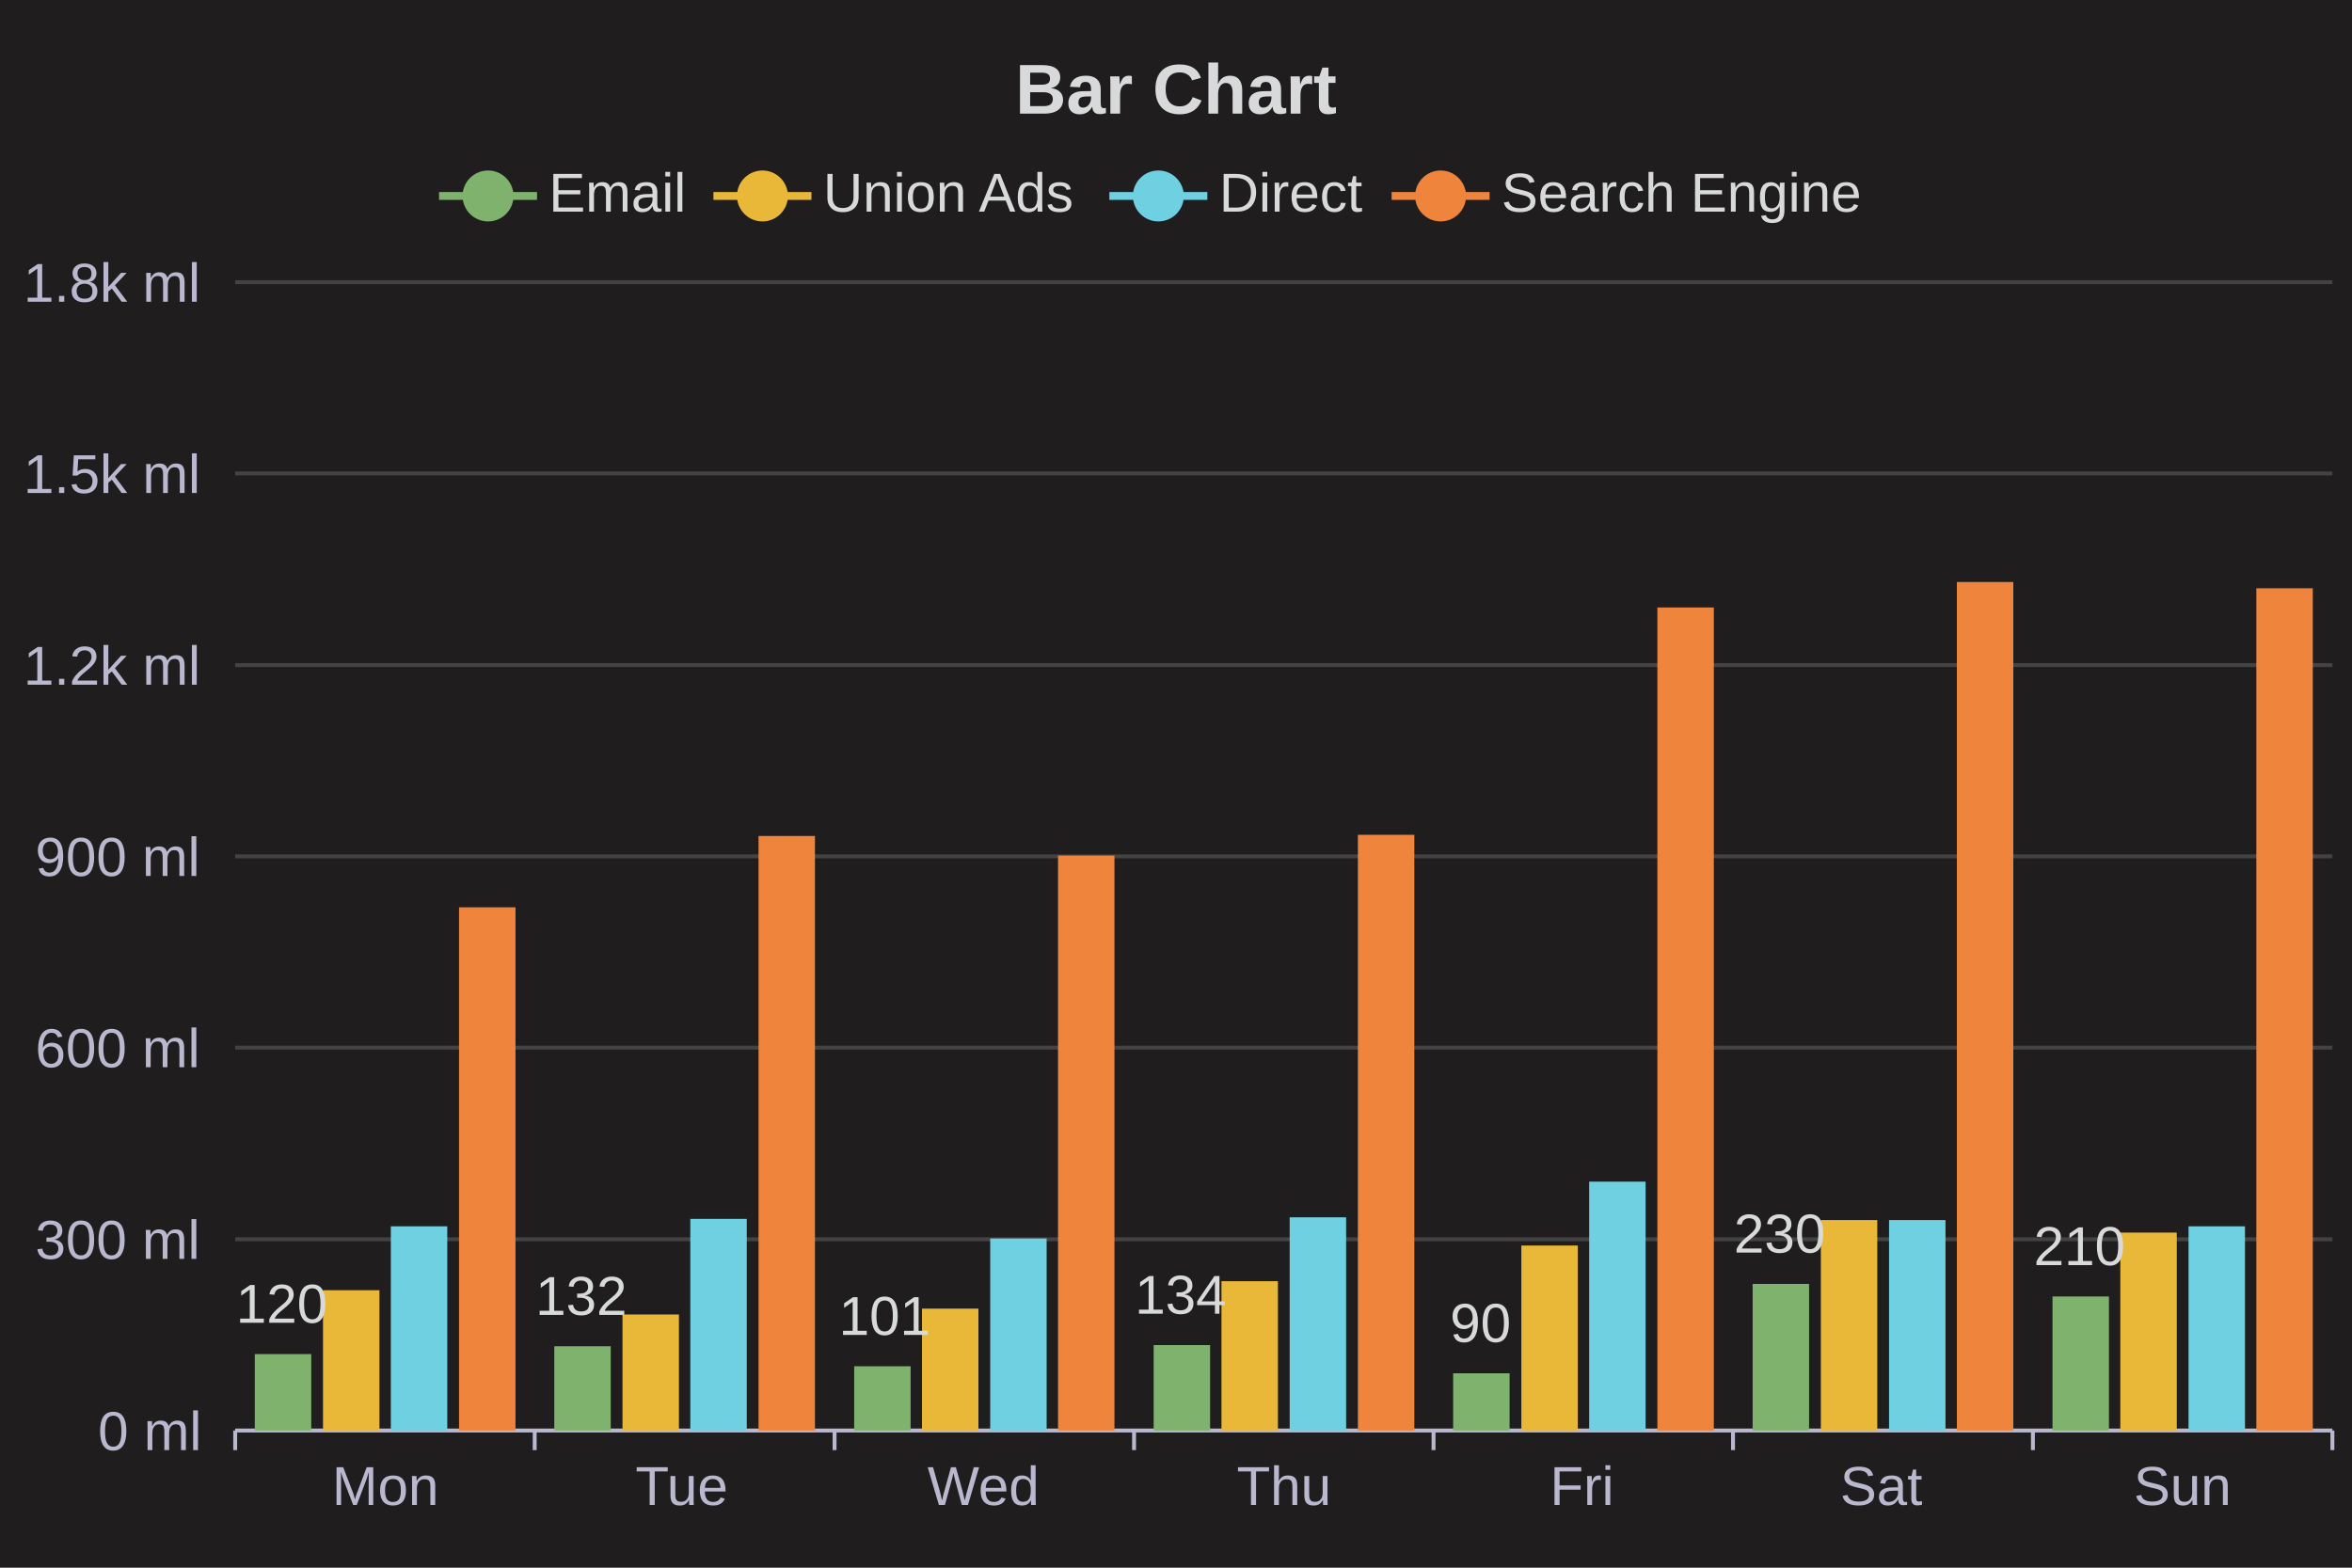
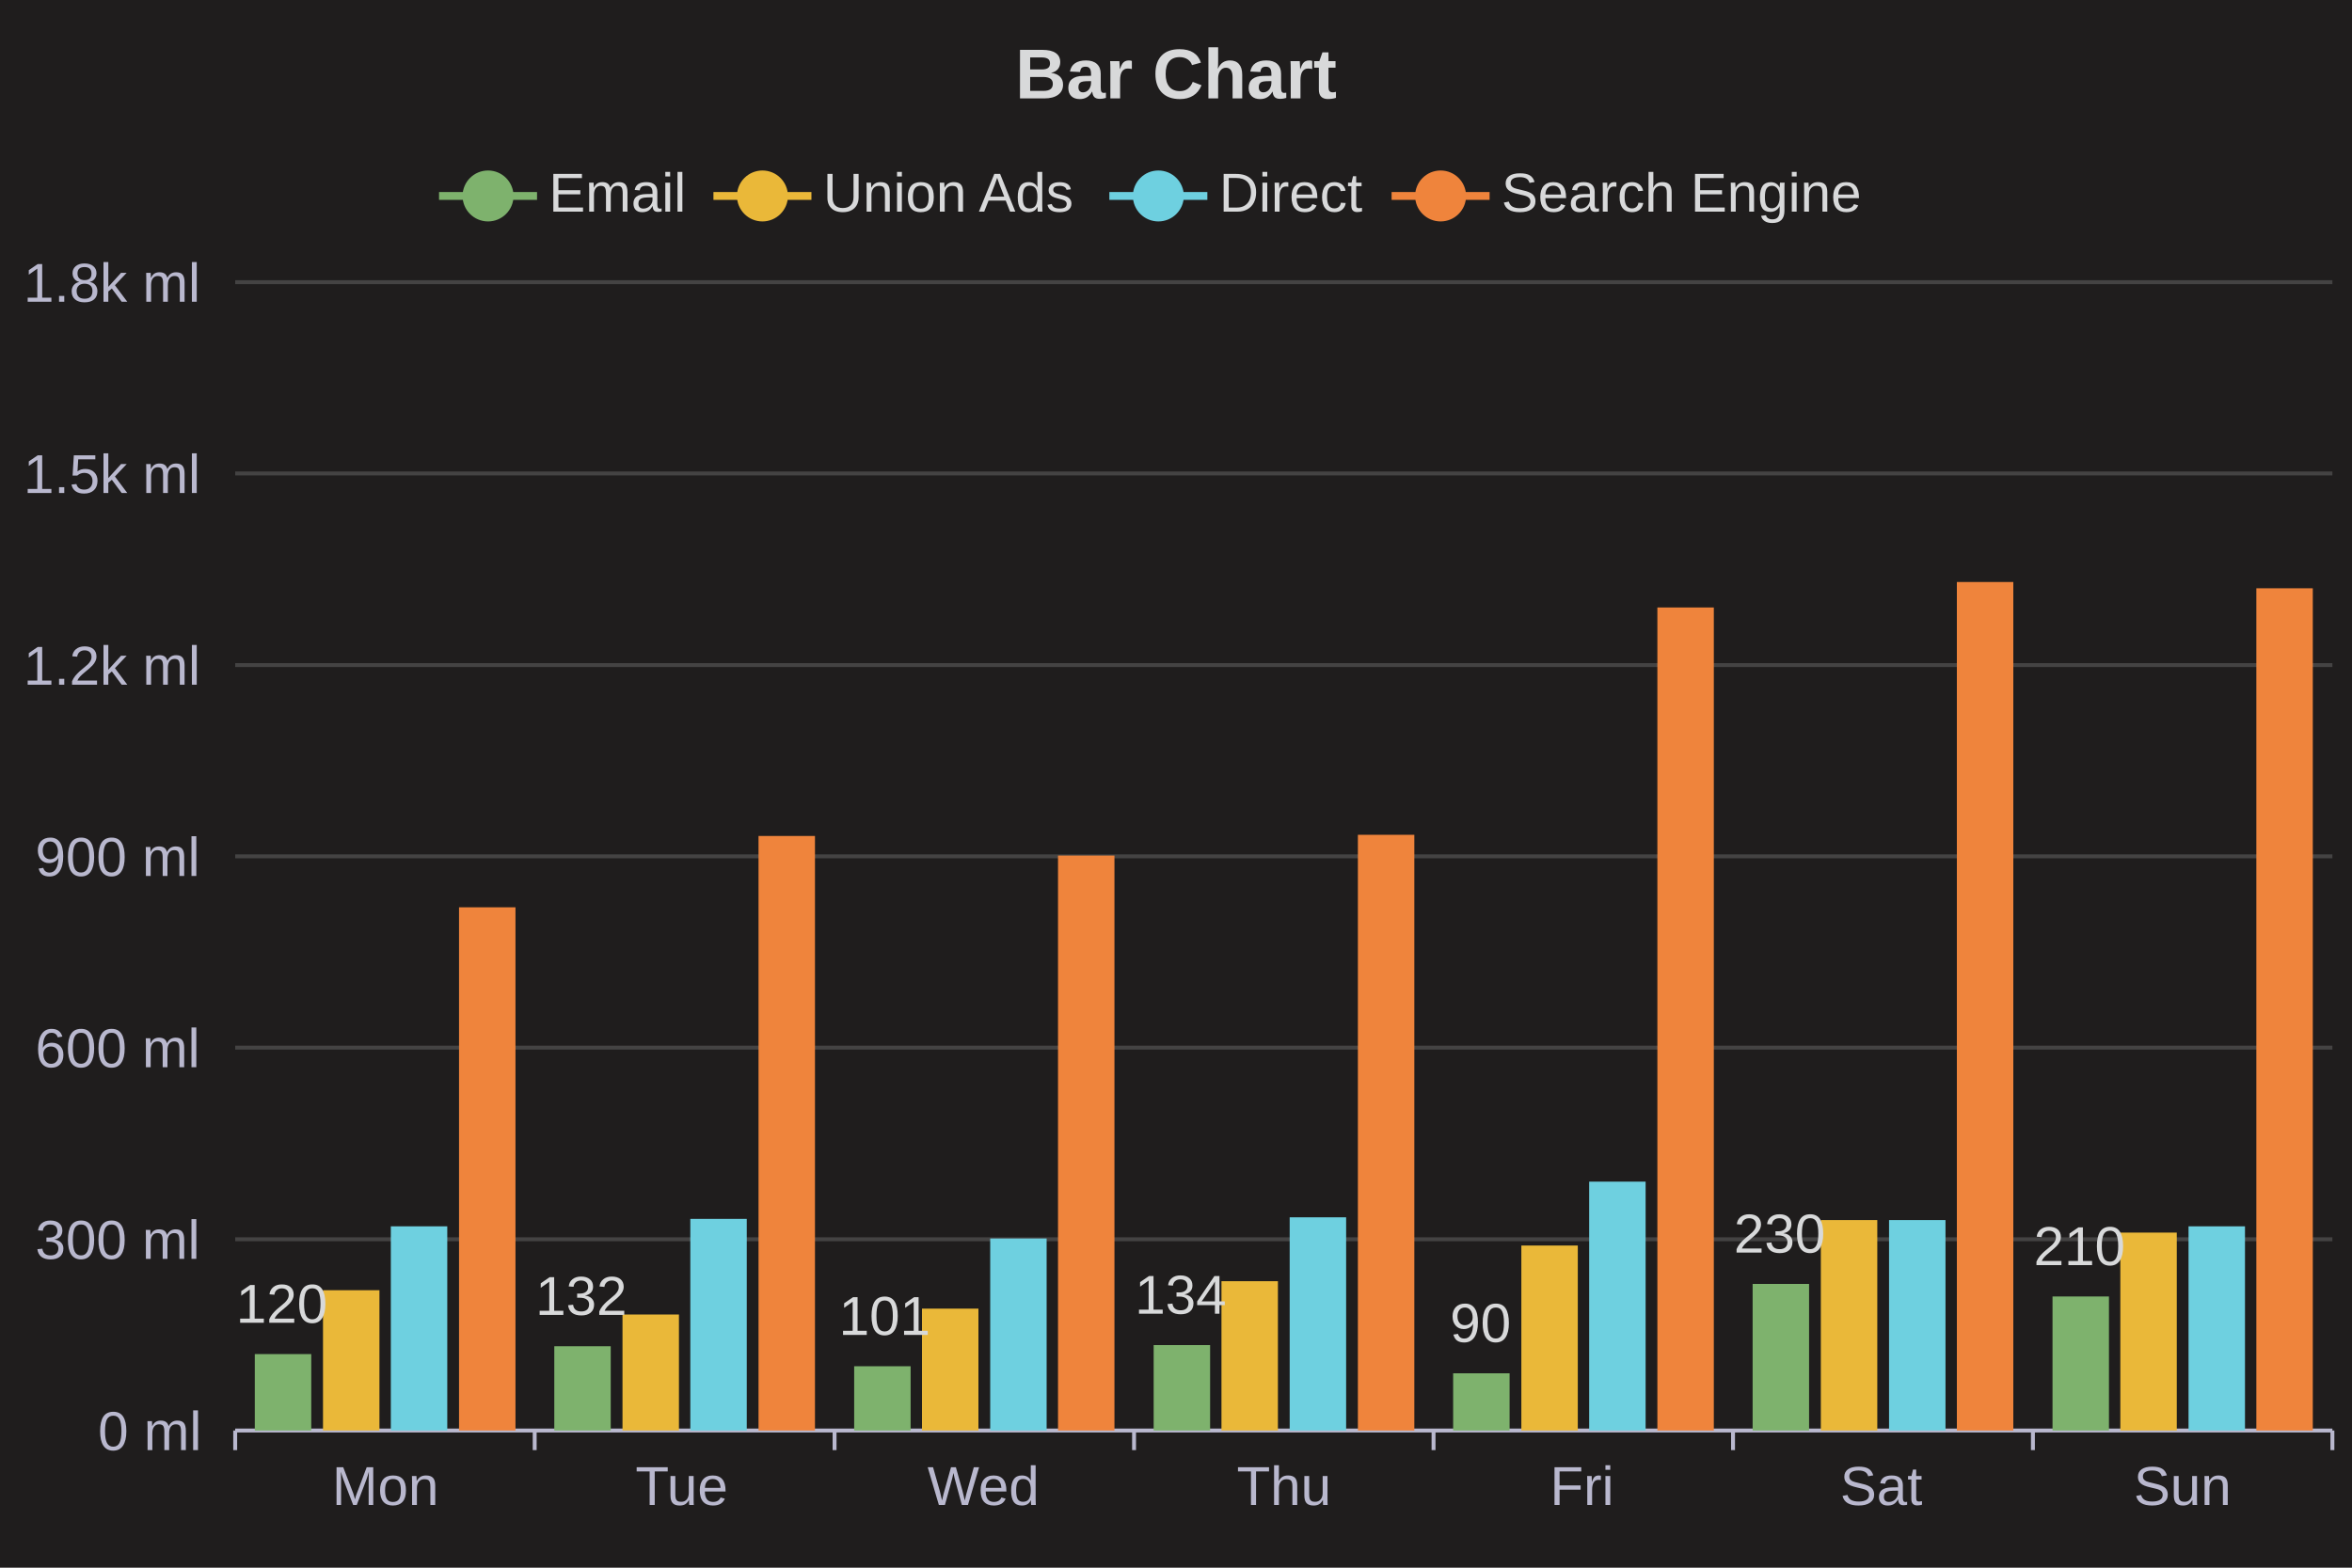
<svg xmlns="http://www.w3.org/2000/svg" width="600" height="400" viewBox="0 0 600 400">
  <rect x="0" y="0" width="600" height="400" fill="#1F1D1D" />
-   <text font-size="18" x="259" y="5" dy="24" font-weight="bold" font-family="Arial" fill="#D8D9DA">
+   <text font-size="18" x="259" y="5" dy="15" font-weight="bold" dominant-baseline="middle" font-family="Arial" fill="#D8D9DA">
Bar Chart
</text>
  <g>
    <line stroke-width="2" x1="112" y1="50" x2="137" y2="50" stroke="#7EB26D" />
    <circle cx="124.5" cy="50" r="5.5" stroke-width="2" stroke="#7EB26D" fill="#7EB26D" />
    <text font-size="14" x="140" y="54" font-family="Arial" fill="#D8D9DA">
Email
</text>
  </g>
  <g>
    <line stroke-width="2" x1="182" y1="50" x2="207" y2="50" stroke="#EAB839" />
    <circle cx="194.5" cy="50" r="5.5" stroke-width="2" stroke="#EAB839" fill="#EAB839" />
    <text font-size="14" x="210" y="54" font-family="Arial" fill="#D8D9DA">
Union Ads
</text>
  </g>
  <g>
    <line stroke-width="2" x1="283" y1="50" x2="308" y2="50" stroke="#6ED0E0" />
    <circle cx="295.5" cy="50" r="5.5" stroke-width="2" stroke="#6ED0E0" fill="#6ED0E0" />
    <text font-size="14" x="311" y="54" font-family="Arial" fill="#D8D9DA">
Direct
</text>
  </g>
  <g>
    <line stroke-width="2" x1="355" y1="50" x2="380" y2="50" stroke="#EF843C" />
    <circle cx="367.5" cy="50" r="5.5" stroke-width="2" stroke="#EF843C" fill="#EF843C" />
    <text font-size="14" x="383" y="54" font-family="Arial" fill="#D8D9DA">
Search Engine
</text>
  </g>
  <g stroke="#444343">
    <line stroke-width="1" x1="60" y1="72" x2="595" y2="72" />
    <line stroke-width="1" x1="60" y1="120.8" x2="595" y2="120.8" />
    <line stroke-width="1" x1="60" y1="169.7" x2="595" y2="169.7" />
    <line stroke-width="1" x1="60" y1="218.5" x2="595" y2="218.5" />
    <line stroke-width="1" x1="60" y1="267.3" x2="595" y2="267.3" />
    <line stroke-width="1" x1="60" y1="316.2" x2="595" y2="316.2" />
  </g>
  <g>
    <text font-size="14" x="6" y="77" font-family="Arial" fill="#B9B8CE">
1.8k ml
</text>
    <text font-size="14" x="6" y="125.8" font-family="Arial" fill="#B9B8CE">
1.5k ml
</text>
    <text font-size="14" x="6" y="174.7" font-family="Arial" fill="#B9B8CE">
1.2k ml
</text>
    <text font-size="14" x="9" y="223.5" font-family="Arial" fill="#B9B8CE">
900 ml
</text>
    <text font-size="14" x="9" y="272.3" font-family="Arial" fill="#B9B8CE">
600 ml
</text>
    <text font-size="14" x="9" y="321.2" font-family="Arial" fill="#B9B8CE">
300 ml
</text>
    <text font-size="14" x="25" y="370" font-family="Arial" fill="#B9B8CE">
0 ml
</text>
  </g>
  <g>
    <g stroke="#B9B8CE">
      <line stroke-width="1" x1="60" y1="365" x2="595" y2="365" />
      <line stroke-width="1" x1="60" y1="365" x2="60" y2="370" />
      <line stroke-width="1" x1="136.4" y1="365" x2="136.4" y2="370" />
      <line stroke-width="1" x1="212.9" y1="365" x2="212.9" y2="370" />
      <line stroke-width="1" x1="289.3" y1="365" x2="289.3" y2="370" />
      <line stroke-width="1" x1="365.7" y1="365" x2="365.7" y2="370" />
      <line stroke-width="1" x1="442.1" y1="365" x2="442.1" y2="370" />
      <line stroke-width="1" x1="518.6" y1="365" x2="518.6" y2="370" />
      <line stroke-width="1" x1="595" y1="365" x2="595" y2="370" />
    </g>
    <text font-size="14" x="84.7" y="384" font-family="Arial" fill="#B9B8CE">
Mon
</text>
    <text font-size="14" x="162.1" y="384" font-family="Arial" fill="#B9B8CE">
Tue
</text>
    <text font-size="14" x="236.6" y="384" font-family="Arial" fill="#B9B8CE">
Wed
</text>
    <text font-size="14" x="315.5" y="384" font-family="Arial" fill="#B9B8CE">
Thu
</text>
    <text font-size="14" x="395.4" y="384" font-family="Arial" fill="#B9B8CE">
Fri
</text>
    <text font-size="14" x="469.4" y="384" font-family="Arial" fill="#B9B8CE">
Sat
</text>
    <text font-size="14" x="544.3" y="384" font-family="Arial" fill="#B9B8CE">
Sun
</text>
  </g>
  <rect x="65" y="345.5" width="14.4" height="19.5" fill="#7EB26D" />
  <rect x="141.4" y="343.5" width="14.4" height="21.5" fill="#7EB26D" />
  <rect x="217.9" y="348.6" width="14.4" height="16.4" fill="#7EB26D" />
  <rect x="294.3" y="343.2" width="14.4" height="21.8" fill="#7EB26D" />
  <rect x="370.7" y="350.4" width="14.4" height="14.6" fill="#7EB26D" />
  <rect x="447.1" y="327.6" width="14.4" height="37.4" fill="#7EB26D" />
  <rect x="523.6" y="330.8" width="14.4" height="34.2" fill="#7EB26D" />
  <rect x="82.4" y="329.2" width="14.4" height="35.8" fill="#EAB839" />
  <rect x="158.8" y="335.4" width="14.4" height="29.6" fill="#EAB839" />
  <rect x="235.2" y="333.9" width="14.4" height="31.1" fill="#EAB839" />
  <rect x="311.6" y="326.9" width="14.4" height="38.1" fill="#EAB839" />
  <rect x="388.1" y="317.8" width="14.4" height="47.2" fill="#EAB839" />
  <rect x="464.5" y="311.3" width="14.4" height="53.7" fill="#EAB839" />
  <rect x="540.9" y="314.5" width="14.4" height="50.5" fill="#EAB839" />
  <rect x="99.7" y="312.9" width="14.4" height="52.1" fill="#6ED0E0" />
  <rect x="176.1" y="311" width="14.4" height="54" fill="#6ED0E0" />
  <rect x="252.6" y="316" width="14.4" height="49" fill="#6ED0E0" />
  <rect x="329" y="310.6" width="14.4" height="54.4" fill="#6ED0E0" />
  <rect x="405.4" y="301.5" width="14.4" height="63.5" fill="#6ED0E0" />
  <rect x="481.9" y="311.3" width="14.4" height="53.7" fill="#6ED0E0" />
  <rect x="558.3" y="312.9" width="14.4" height="52.1" fill="#6ED0E0" />
  <rect x="117.1" y="231.5" width="14.4" height="133.5" fill="#EF843C" />
  <rect x="193.5" y="213.3" width="14.4" height="151.7" fill="#EF843C" />
  <rect x="269.9" y="218.3" width="14.4" height="146.7" fill="#EF843C" />
  <rect x="346.4" y="213" width="14.4" height="152" fill="#EF843C" />
  <rect x="422.8" y="155" width="14.4" height="210" fill="#EF843C" />
  <rect x="499.2" y="148.5" width="14.4" height="216.5" fill="#EF843C" />
  <rect x="575.6" y="150.1" width="14.4" height="214.9" fill="#EF843C" />
  <text font-size="14" x="72.2" y="345.5" dx="-12" dy="-8" font-family="Arial" fill="#D8D9DA">
120
</text>
  <text font-size="14" x="148.6" y="343.5" dx="-12" dy="-8" font-family="Arial" fill="#D8D9DA">
132
</text>
  <text font-size="14" x="225" y="348.6" dx="-11" dy="-8" font-family="Arial" fill="#D8D9DA">
101
</text>
  <text font-size="14" x="301.5" y="343.2" dx="-12" dy="-8" font-family="Arial" fill="#D8D9DA">
134
</text>
  <text font-size="14" x="377.9" y="350.4" dx="-8" dy="-8" font-family="Arial" fill="#D8D9DA">
90
</text>
  <text font-size="14" x="454.3" y="327.6" dx="-12" dy="-8" font-family="Arial" fill="#D8D9DA">
230
</text>
  <text font-size="14" x="530.8" y="330.8" dx="-12" dy="-8" font-family="Arial" fill="#D8D9DA">
210
</text>
</svg>
